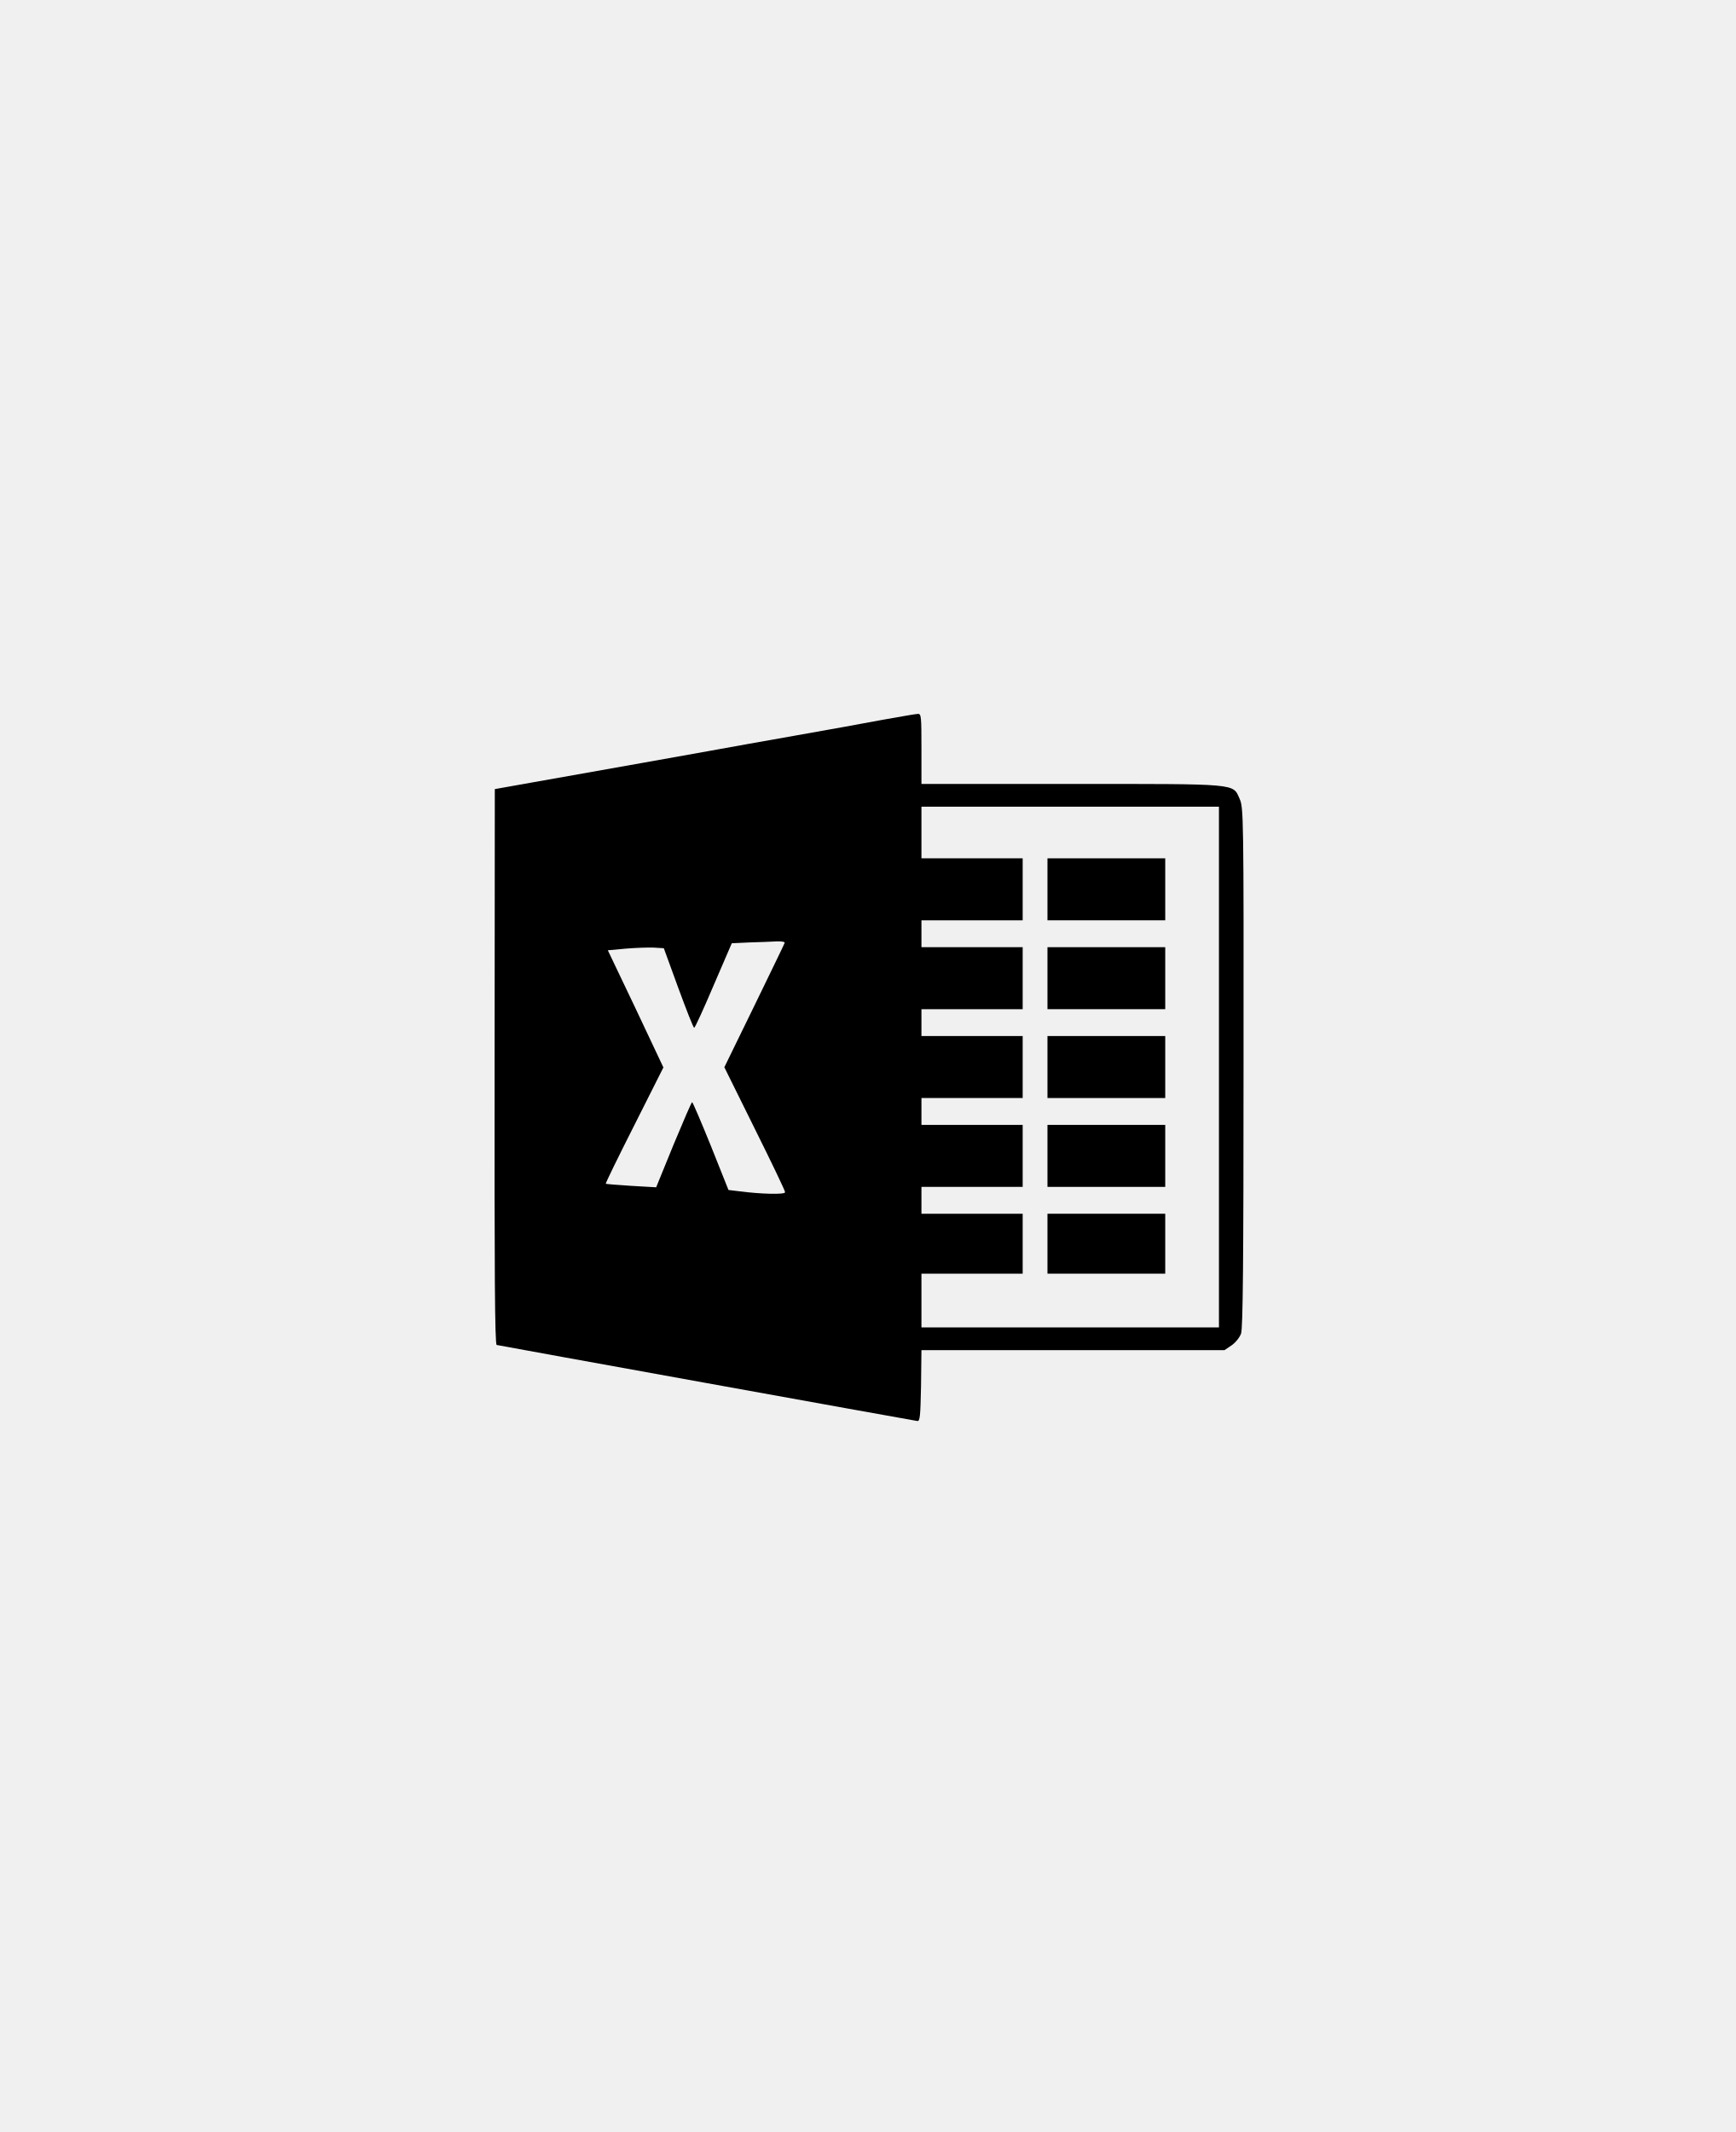
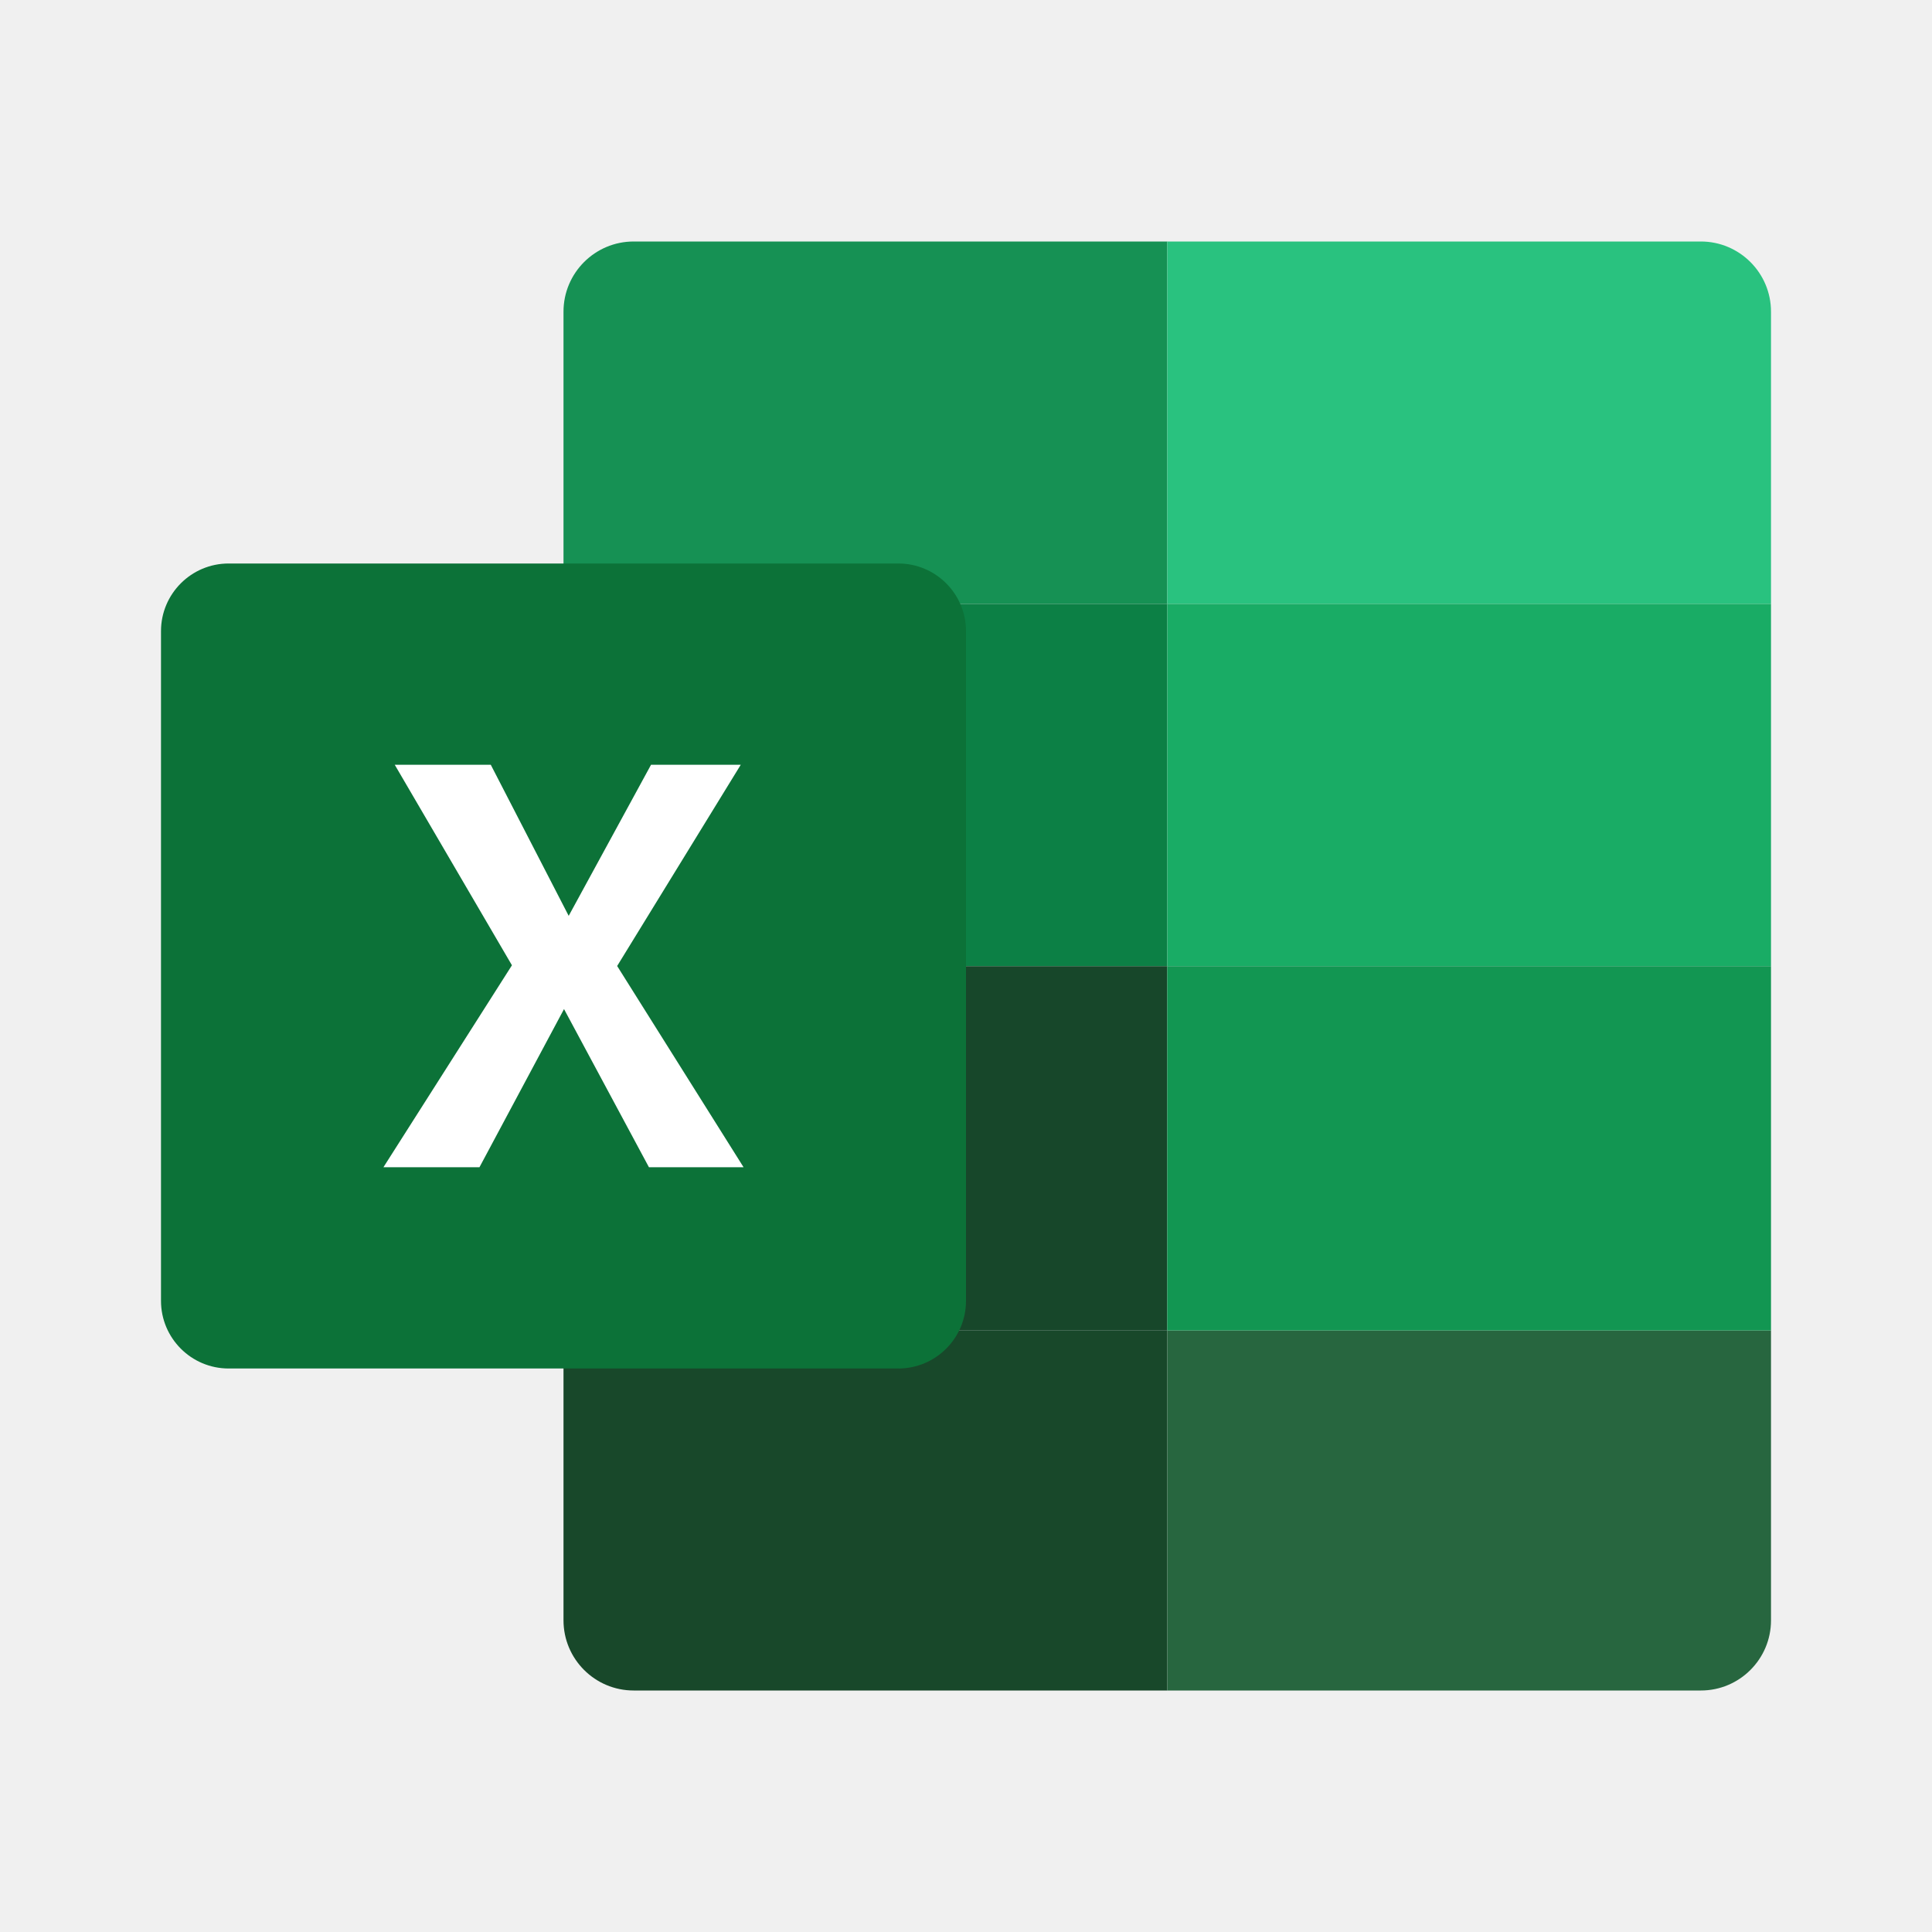
- <svg xmlns="http://www.w3.org/2000/svg" version="1.0" width="22.796" height="28" viewBox="0 0 840 425" preserveAspectRatio="xMidYMid meet">
-   <g transform="translate(0,425) scale(0.1,-0.1)" fill="#000000" stroke="none">
-     <path d="M4270 3800 c-85 -16 -272 -50 -415 -75 -143 -25 -332 -59 -420 -75 -149 -27 -421 -75 -860 -153 l-180 -32 -1 -1343 c-1 -989 1 -1344 10 -1347 11 -3 1980 -359 2036 -368 13 -2 15 23 18 170 l2 173 734 0 733 0 34 23 c19 13 39 38 46 57 9 26 12 344 12 1290 1 1222 0 1256 -19 1298 -34 75 3 72 -815 72 l-725 0 0 170 c0 156 -1 170 -17 169 -10 0 -88 -14 -173 -29z m1630 -1680 l0 -1260 -720 0 -720 0 0 130 0 130 245 0 245 0 0 145 0 145 -245 0 -245 0 0 65 0 65 245 0 245 0 0 150 0 150 -245 0 -245 0 0 65 0 65 245 0 245 0 0 150 0 150 -245 0 -245 0 0 65 0 65 245 0 245 0 0 150 0 150 -245 0 -245 0 0 65 0 65 245 0 245 0 0 150 0 150 -245 0 -245 0 0 125 0 125 720 0 720 0 0 -1260z m-2102 601 c-1 -5 -68 -142 -147 -305 l-145 -297 147 -297 c81 -163 148 -302 147 -308 0 -12 -119 -9 -224 5 l-50 6 -85 213 c-47 116 -88 212 -91 212 -3 0 -43 -93 -90 -206 l-84 -206 -121 7 c-66 4 -122 9 -123 10 -2 2 60 129 138 283 l141 280 -134 284 -135 283 87 8 c47 4 108 6 135 5 l49 -3 70 -192 c39 -106 73 -193 77 -193 4 0 46 92 94 205 l88 204 86 4 c48 1 107 4 130 5 24 1 42 -2 40 -7z" />
-     <path d="M5070 2980 l0 -150 285 0 285 0 0 150 0 150 -285 0 -285 0 0 -150z" />
-     <path d="M5070 2550 l0 -150 285 0 285 0 0 150 0 150 -285 0 -285 0 0 -150z" />
-     <path d="M5070 2120 l0 -150 285 0 285 0 0 150 0 150 -285 0 -285 0 0 -150z" />
-     <path d="M5070 1690 l0 -150 285 0 285 0 0 150 0 150 -285 0 -285 0 0 -150z" />
-     <path d="M5070 1265 l0 -145 285 0 285 0 0 145 0 145 -285 0 -285 0 0 -145z" />
+ <svg xmlns="http://www.w3.org/2000/svg" viewBox="0 0 48 48" width="48px" height="48px">
+   <path fill="#169154" d="M29,6H15.744C14.781,6,14,6.781,14,7.744v7.259h15V6z" />
+   <path fill="#18482a" d="M14,33.054v7.202C14,41.219,14.781,42,15.743,42H29v-8.946H14z" />
+   <path fill="#0c8045" d="M14 15.003H29V24.005H14z" />
+   <path fill="#17472a" d="M14 24.005H29V33.055H14z" />
+   <g>
+     <path fill="#29c27f" d="M42.256,6H29v9.003h15V7.744C44,6.781,43.219,6,42.256,6z" />
+     <path fill="#27663f" d="M29,33.054V42h13.257C43.219,42,44,41.219,44,40.257v-7.202H29z" />
+     <path fill="#19ac65" d="M29 15.003H44V24.005H29z" />
+     <path fill="#129652" d="M29 24.005H44V33.055H29z" />
  </g>
+   <path fill="#0c7238" d="M22.319,34H5.681C4.753,34,4,33.247,4,32.319V15.681C4,14.753,4.753,14,5.681,14h16.638 C23.247,14,24,14.753,24,15.681v16.638C24,33.247,23.247,34,22.319,34z" />
+   <path fill="#fff" d="M9.807 19L12.193 19 14.129 22.754 16.175 19 18.404 19 15.333 24 18.474 29 16.123 29 14.013 25.07 11.912 29 9.526 29 12.719 23.982z" />
</svg>
